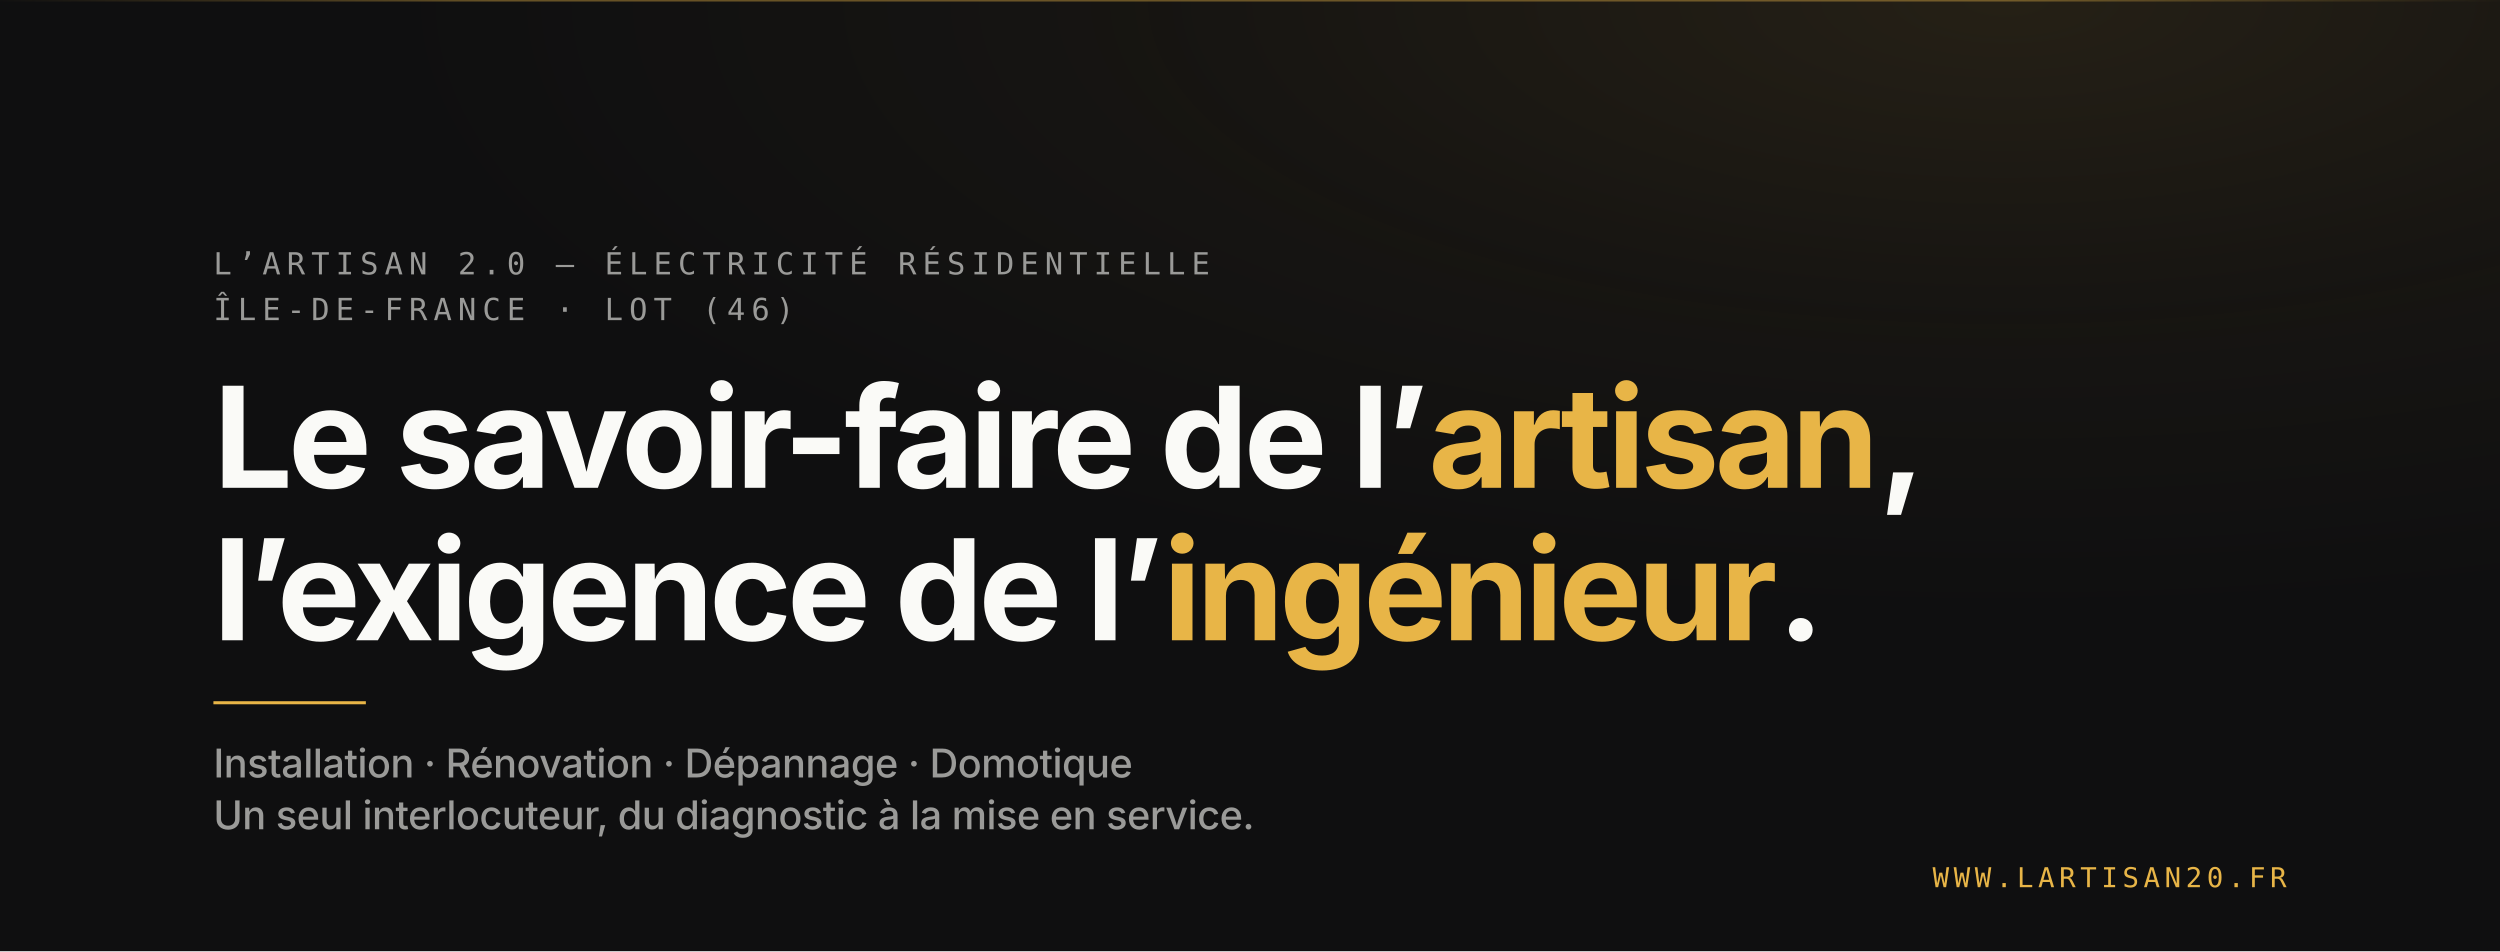
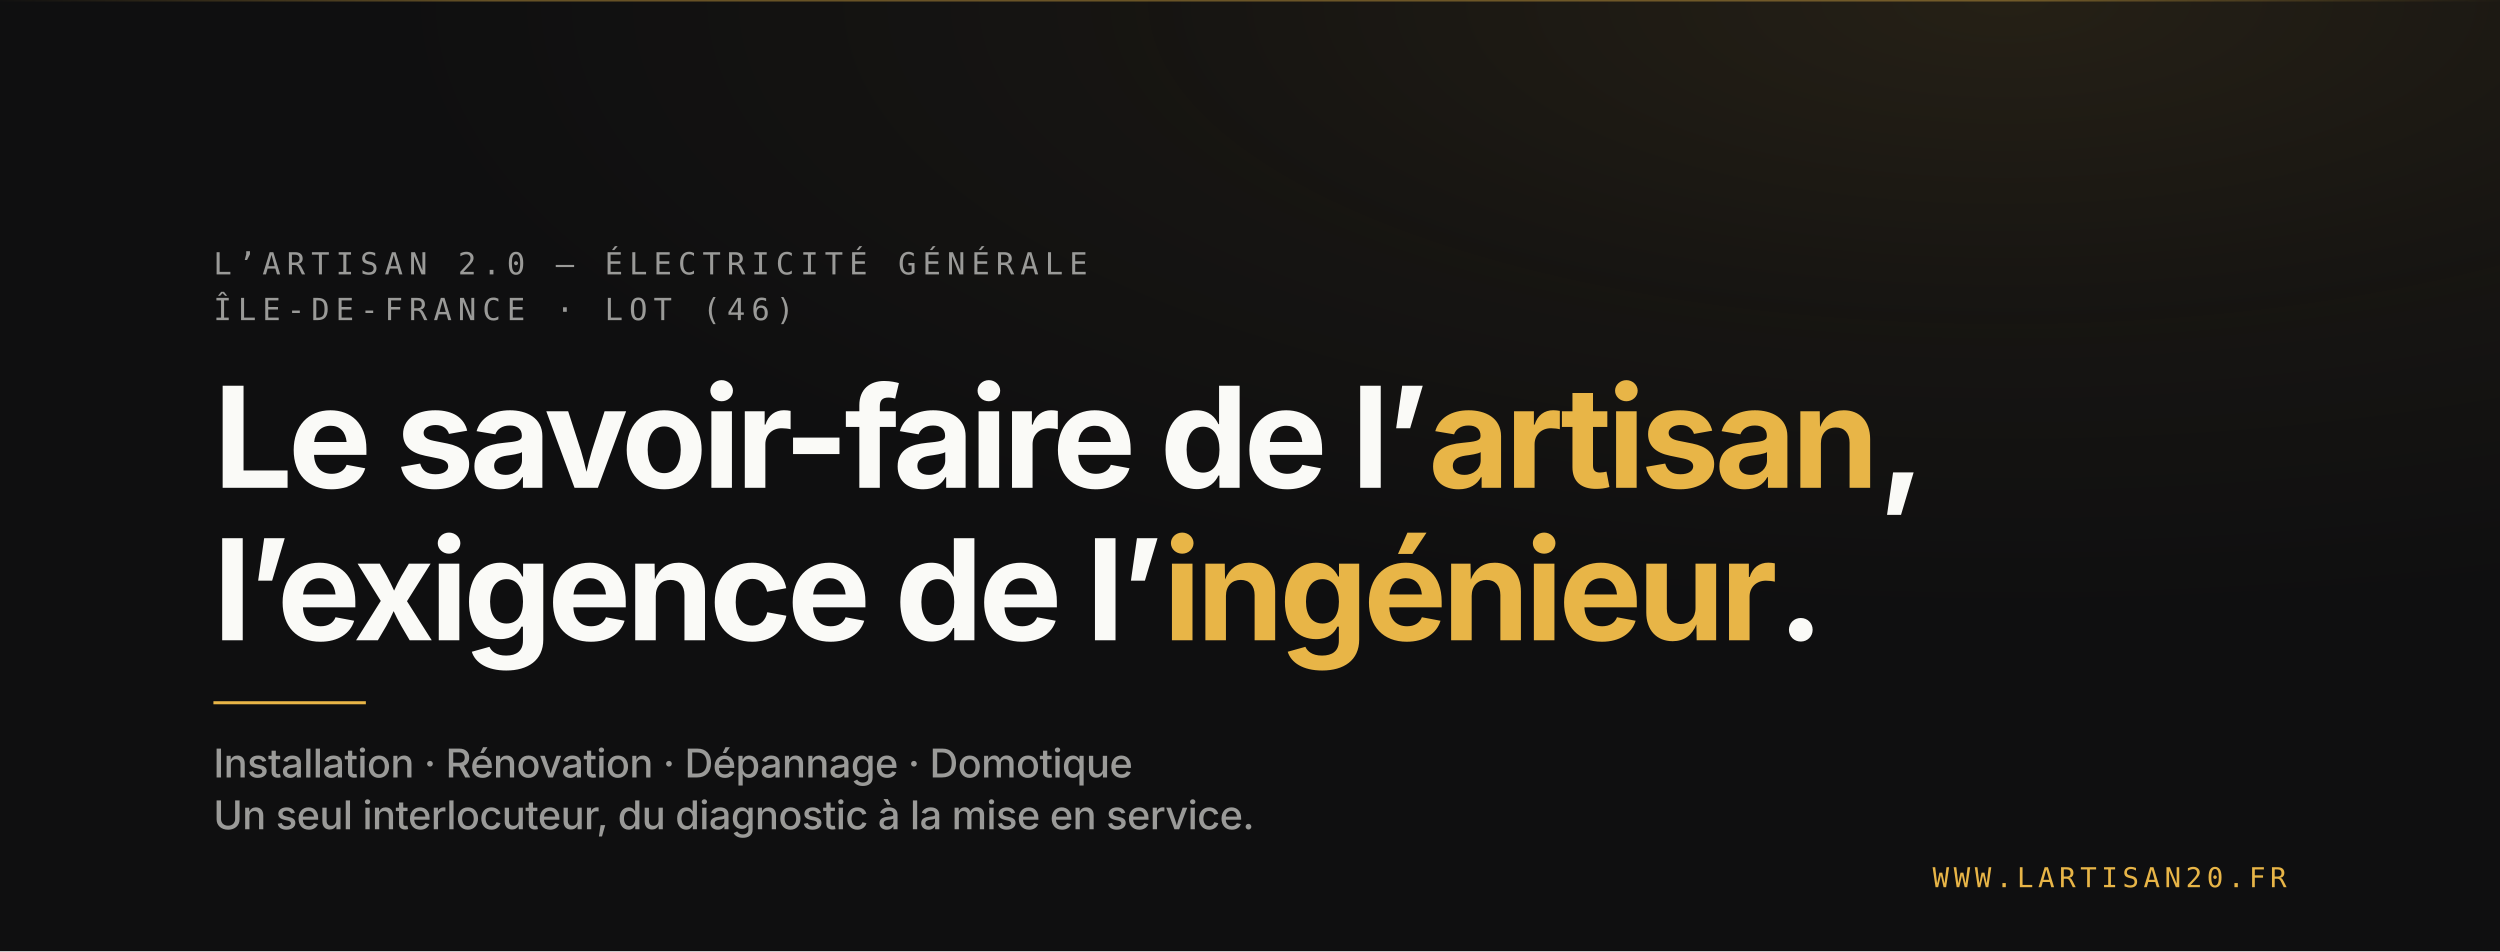
<svg xmlns="http://www.w3.org/2000/svg" viewBox="0 0 1640 624" width="1640" height="624">
  <defs>
    <radialGradient id="glow" cx="80%" cy="0%" r="65%">
      <stop offset="0%" stop-color="#E8B547" stop-opacity="0.10" />
      <stop offset="55%" stop-color="#E8B547" stop-opacity="0.03" />
      <stop offset="100%" stop-color="#E8B547" stop-opacity="0" />
    </radialGradient>
    <linearGradient id="topLine" x1="0" y1="0" x2="1" y2="0">
      <stop offset="0%" stop-color="#E8B547" stop-opacity="0" />
      <stop offset="20%" stop-color="#E8B547" stop-opacity="0.4" />
      <stop offset="80%" stop-color="#E8B547" stop-opacity="0.4" />
      <stop offset="100%" stop-color="#E8B547" stop-opacity="0" />
    </linearGradient>
  </defs>
  <rect width="1640" height="624" fill="#0f0f10" />
  <rect width="1640" height="624" fill="url(#glow)" />
  <rect x="0" y="0" width="1640" height="1" fill="url(#topLine)" />
-   <text x="140" y="180" font-family="JetBrains Mono, ui-monospace, monospace" font-size="20" letter-spacing="4" font-weight="500" fill="#9a9a98">L’ARTISAN 2.0 — ÉLECTRICITÉ RÉSIDENTIELLE</text>
+   <text x="140" y="180" font-family="JetBrains Mono, ui-monospace, monospace" font-size="20" letter-spacing="4" font-weight="500" fill="#9a9a98">L’ARTISAN 2.0 — ÉLECTRICITÉ GÉNÉRALE</text>
  <text x="140" y="210" font-family="JetBrains Mono, ui-monospace, monospace" font-size="20" letter-spacing="4" font-weight="500" fill="#9a9a98">ÎLE-DE-FRANCE · LOT (46)</text>
  <text x="140" y="320" font-family="Inter Tight, -apple-system, system-ui, sans-serif" font-size="92" font-weight="700" letter-spacing="-3" fill="#fafaf7">Le savoir-faire de l’<tspan fill="#E8B547">artisan</tspan>,</text>
  <text x="140" y="420" font-family="Inter Tight, -apple-system, system-ui, sans-serif" font-size="92" font-weight="700" letter-spacing="-3" fill="#fafaf7">l’exigence de l’<tspan fill="#E8B547">ingénieur</tspan>.</text>
  <rect x="140" y="460" width="100" height="2" fill="#E8B547" />
  <text x="140" y="510" font-family="Inter Tight, -apple-system, system-ui, sans-serif" font-size="26" font-weight="500" letter-spacing="-0.3" fill="#9a9a98">Installation · Rénovation · Dépannage · Domotique</text>
  <text x="140" y="544" font-family="Inter Tight, -apple-system, system-ui, sans-serif" font-size="26" font-weight="500" letter-spacing="-0.3" fill="#9a9a98">Un seul interlocuteur, du diagnostic à la mise en service.</text>
  <text x="1500" y="582" text-anchor="end" font-family="JetBrains Mono, ui-monospace, monospace" font-size="18" letter-spacing="3" font-weight="500" fill="#E8B547">WWW.LARTISAN20.FR</text>
</svg>
